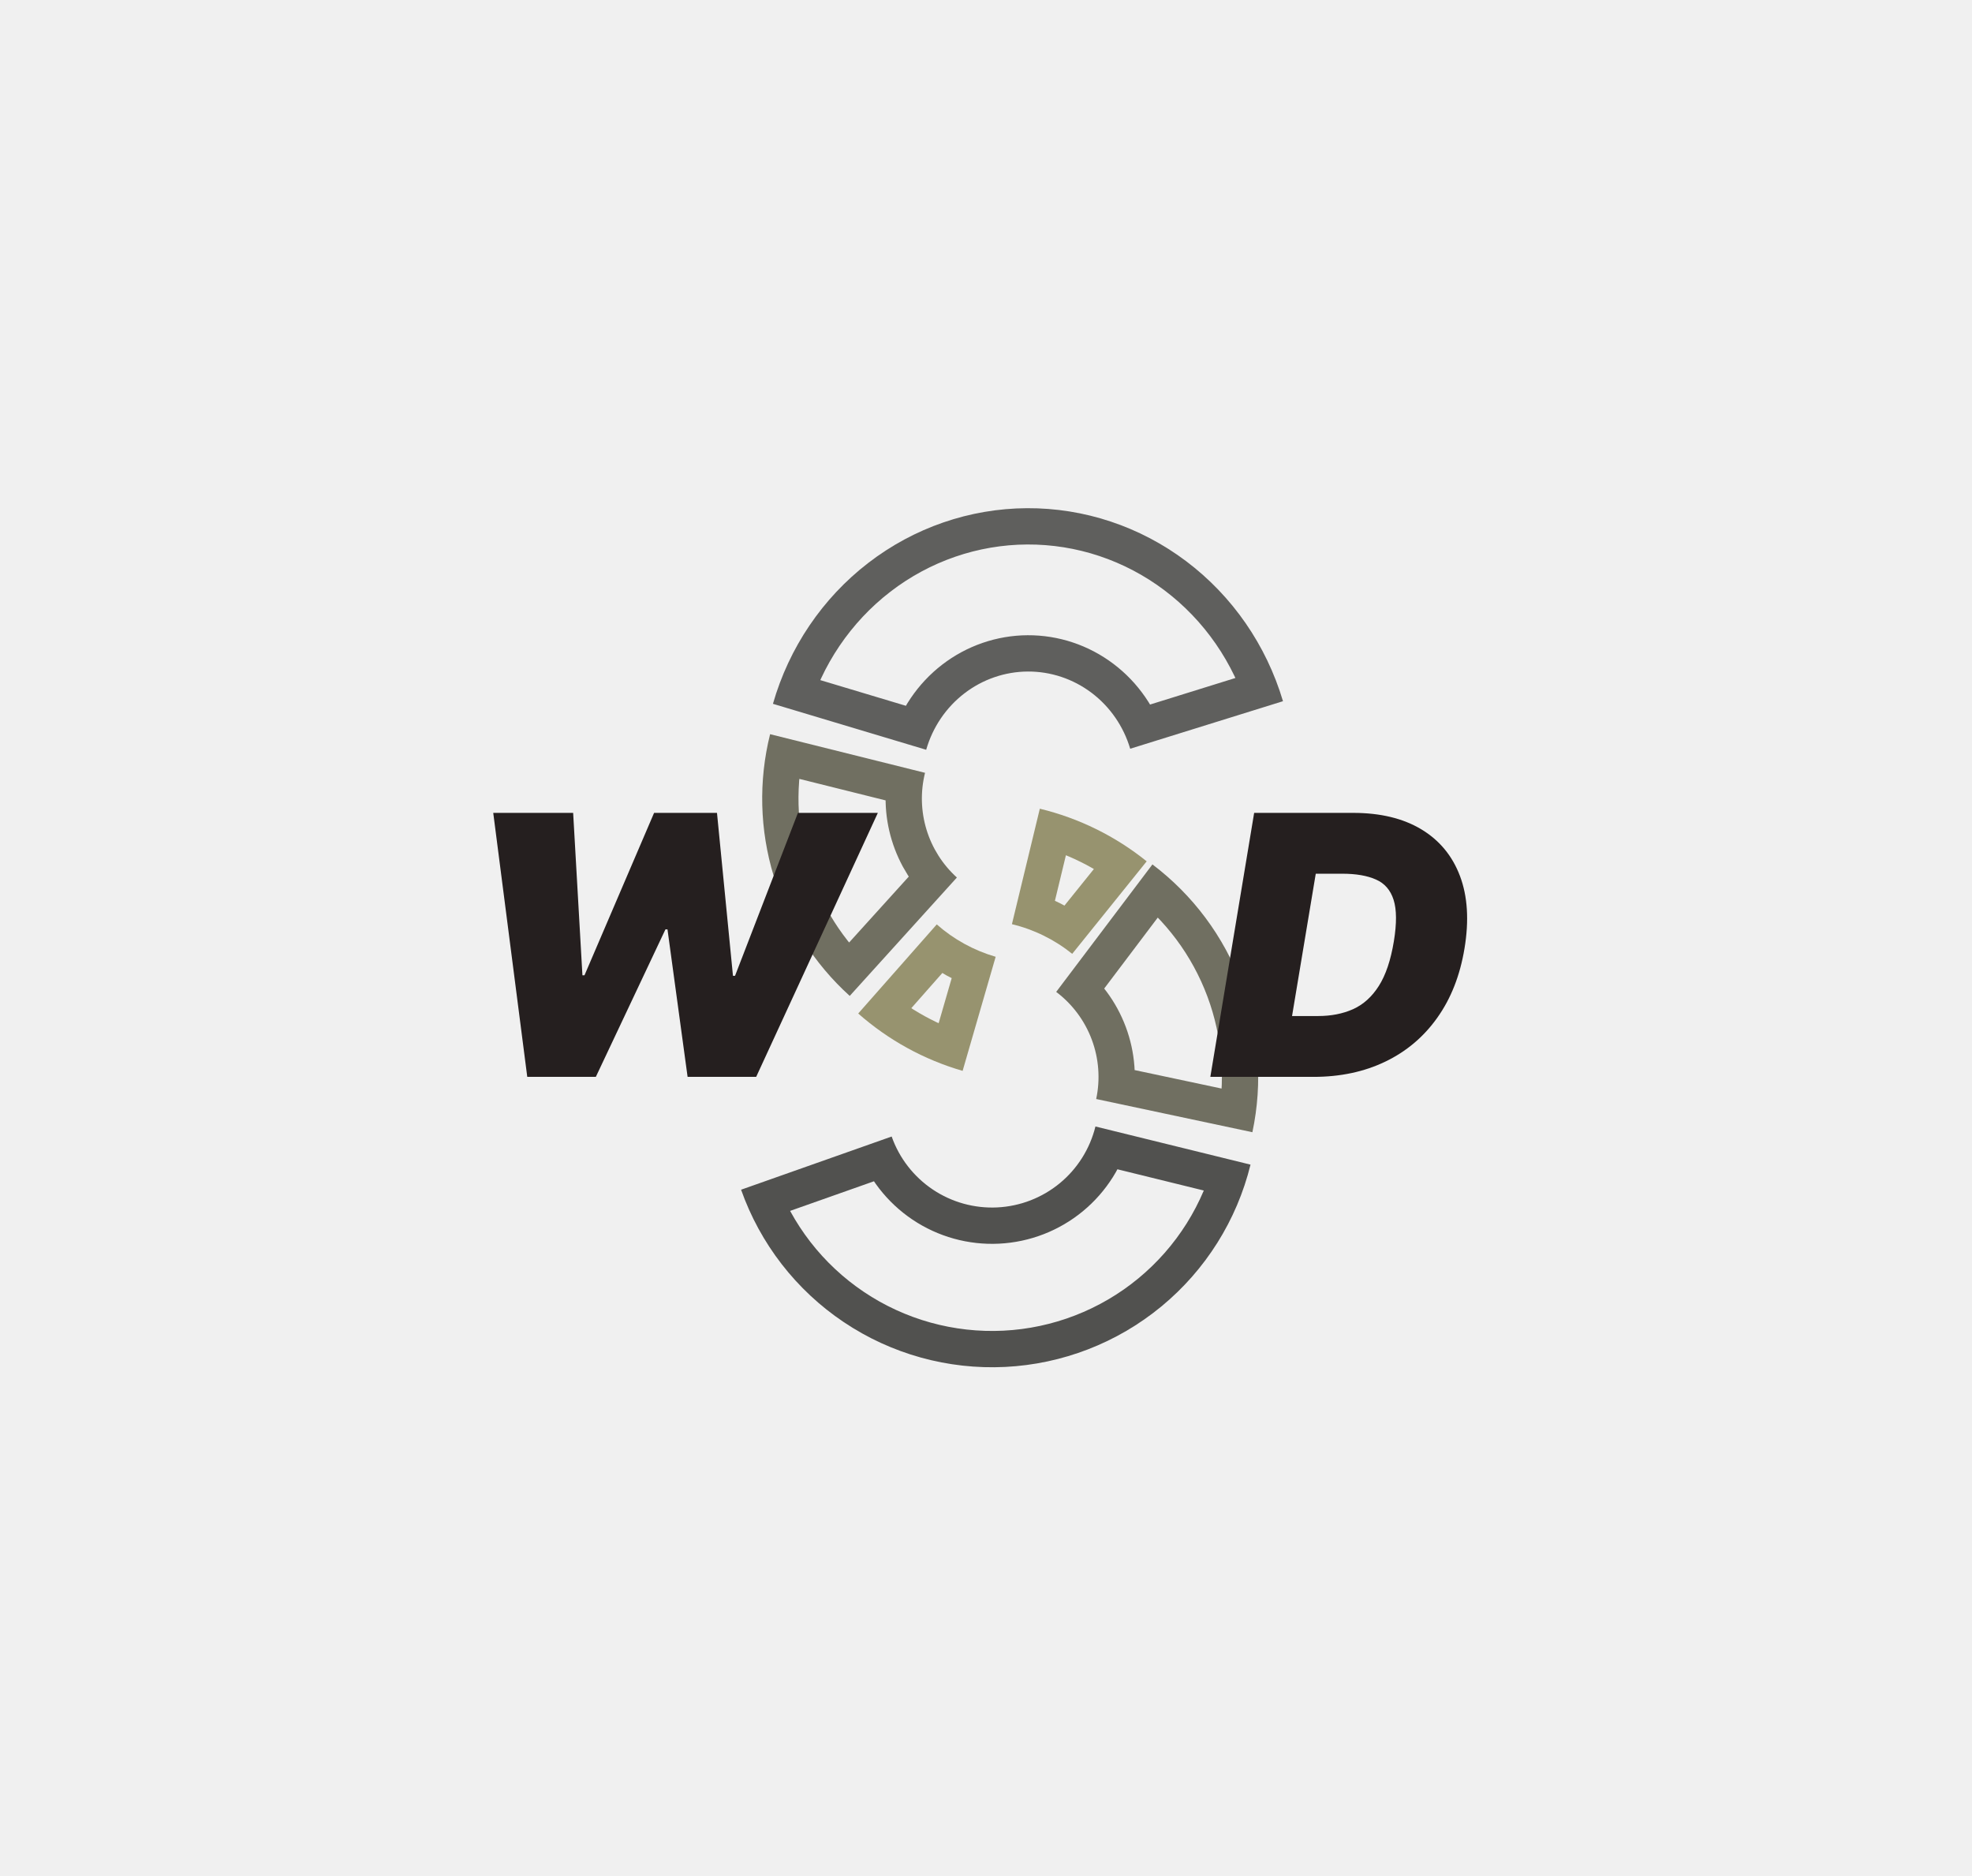
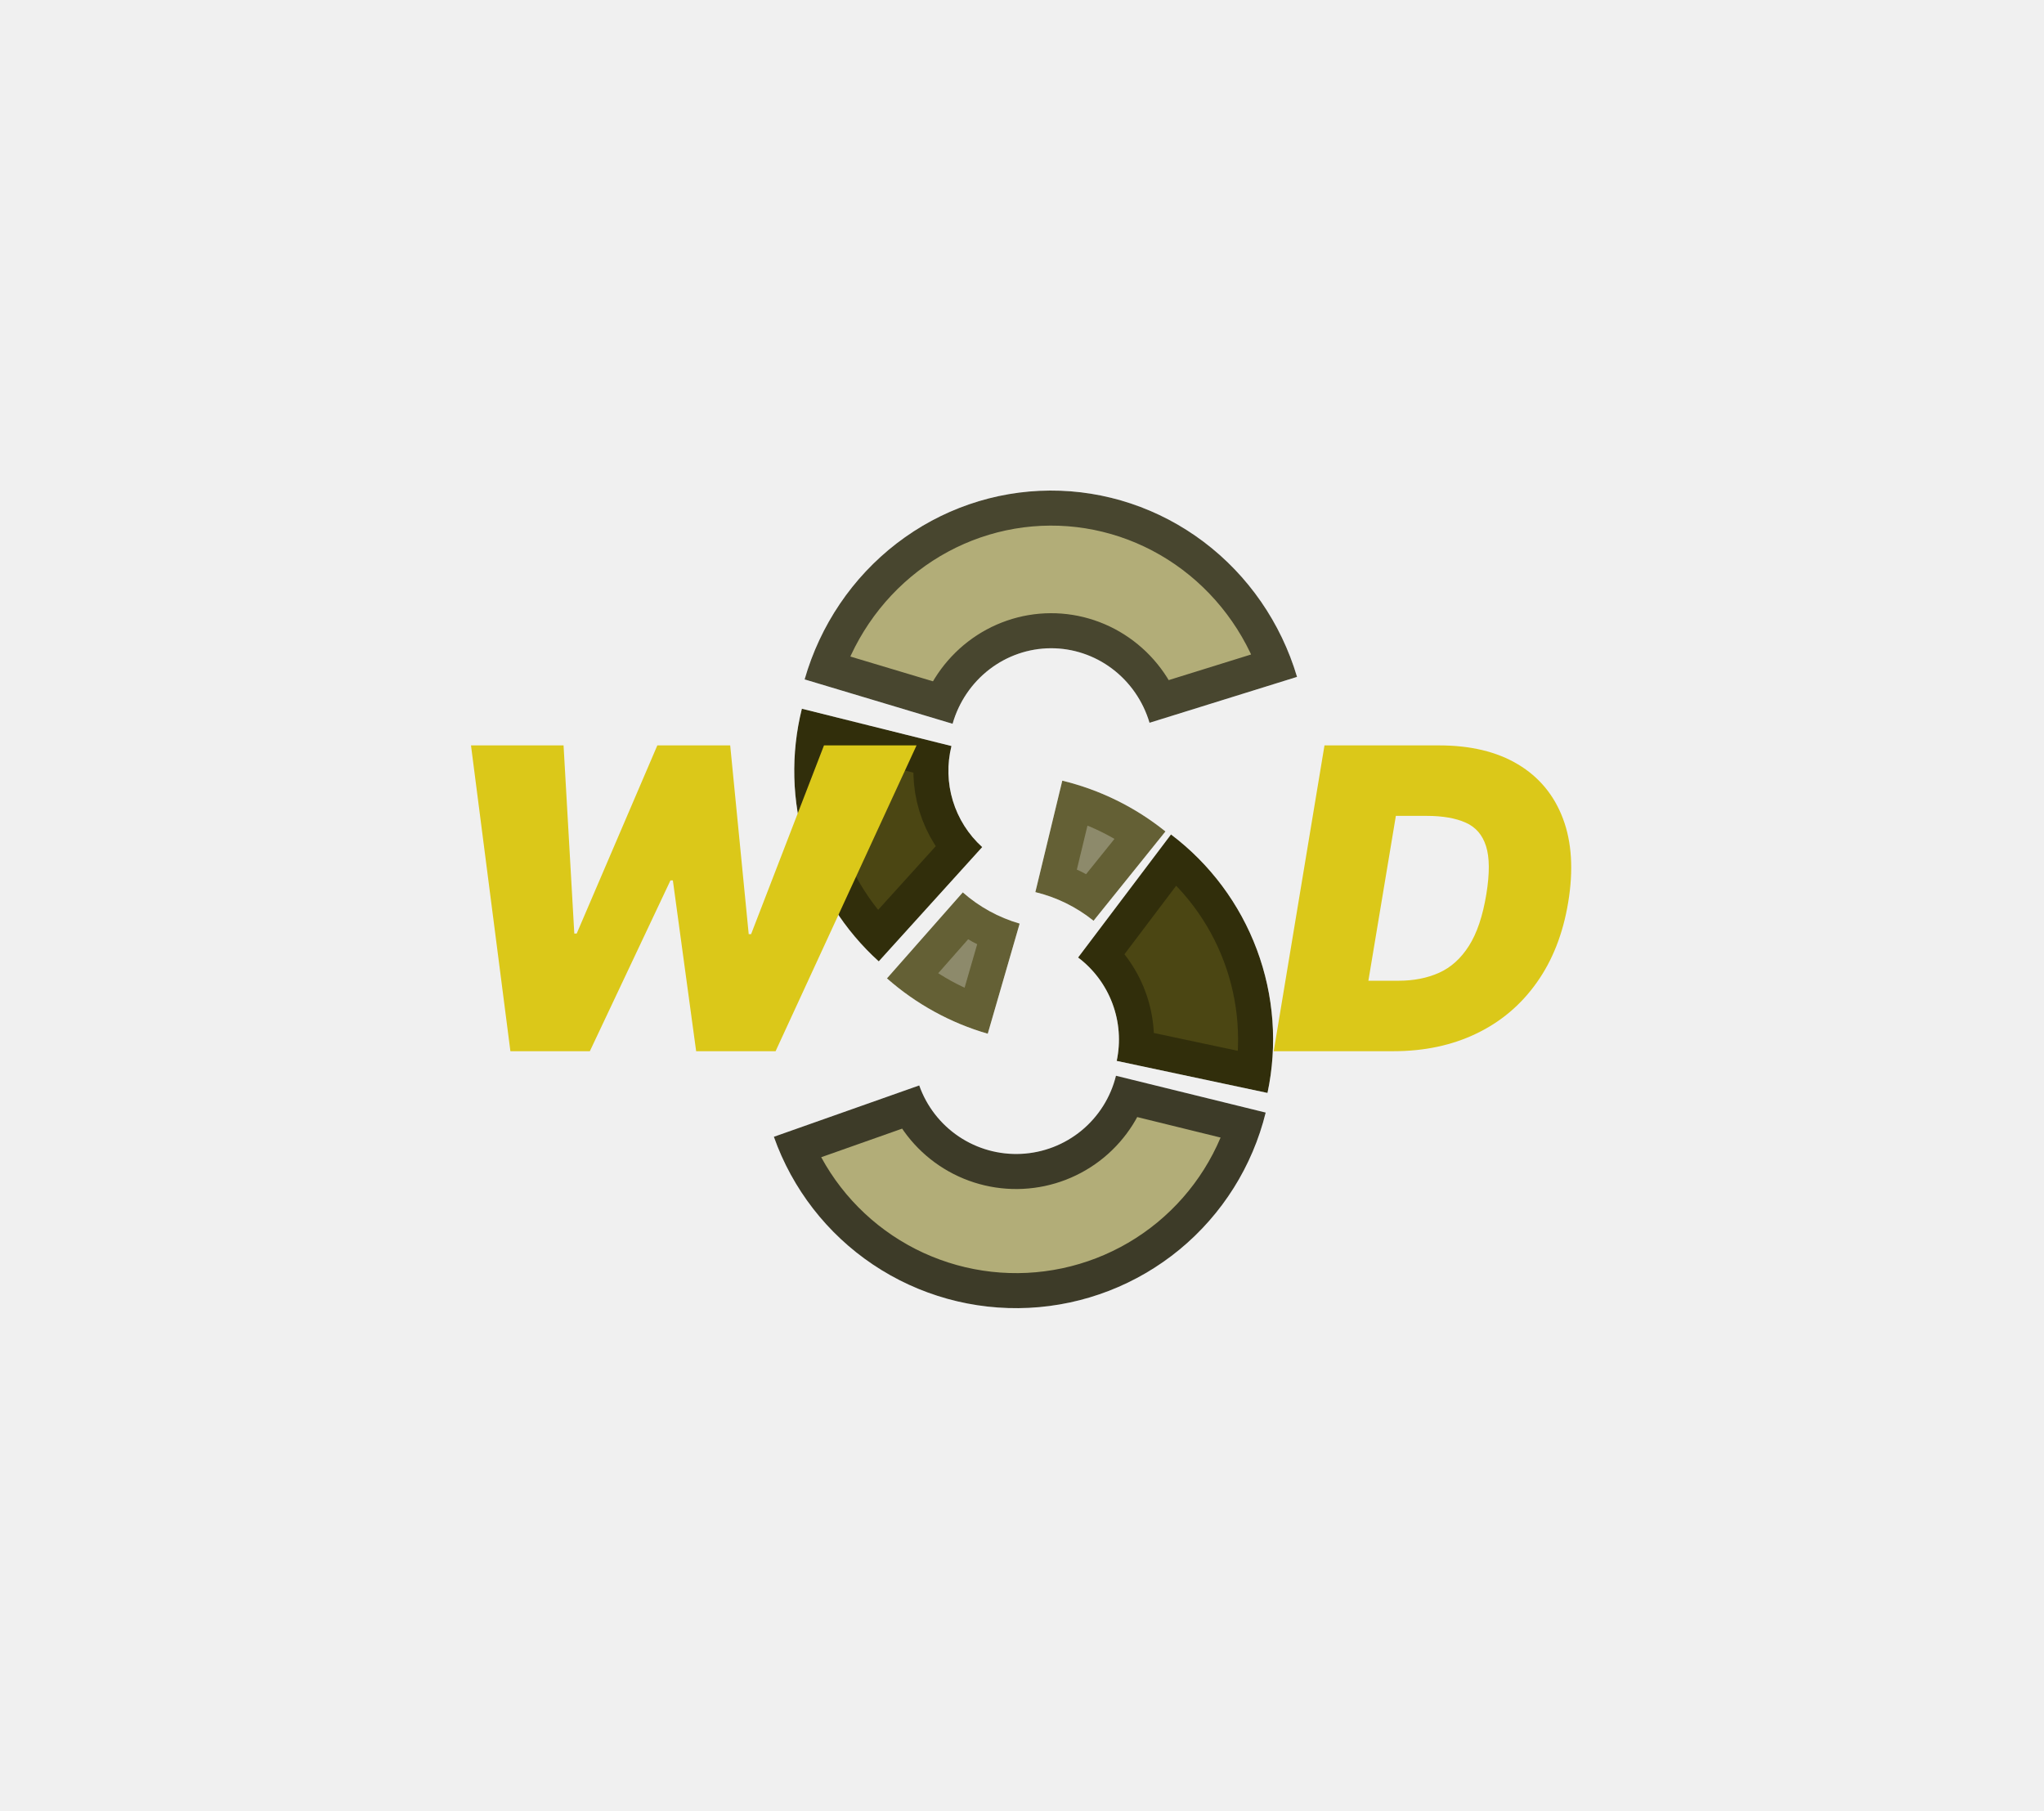
- <svg xmlns="http://www.w3.org/2000/svg" width="163" height="155" viewBox="0 0 163 155" fill="none">
+ <svg xmlns="http://www.w3.org/2000/svg" width="175" height="155" viewBox="0 0 175 155" fill="none">
  <mask id="path-1-inside-1_0_1" fill="white">
-     <path d="M106.048 57.952C104.67 53.318 101.866 49.263 98.054 46.389C94.242 43.515 89.625 41.976 84.89 42C80.154 42.025 75.552 43.611 71.769 46.524C67.985 49.437 65.222 53.52 63.889 58.168L76.556 61.967C77.089 60.108 78.194 58.475 79.707 57.31C81.221 56.144 83.062 55.51 84.956 55.5C86.85 55.49 88.697 56.106 90.222 57.256C91.746 58.405 92.868 60.027 93.419 61.881L106.048 57.952Z" />
+     <path d="M111.048 57.952C109.67 53.318 106.866 49.263 103.054 46.389C99.242 43.515 94.625 41.976 89.89 42C85.154 42.025 80.552 43.611 76.769 46.524C72.985 49.437 70.222 53.52 68.889 58.168L81.556 61.967C82.089 60.108 83.194 58.475 84.707 57.31C86.221 56.144 88.062 55.51 89.956 55.5C91.85 55.49 93.697 56.106 95.222 57.256C96.746 58.405 97.868 60.027 98.419 61.881L111.048 57.952Z" />
  </mask>
-   <path d="M106.048 57.952C104.67 53.318 101.866 49.263 98.054 46.389C94.242 43.515 89.625 41.976 84.89 42C80.154 42.025 75.552 43.611 71.769 46.524C67.985 49.437 65.222 53.52 63.889 58.168L76.556 61.967C77.089 60.108 78.194 58.475 79.707 57.31C81.221 56.144 83.062 55.51 84.956 55.5C86.85 55.49 88.697 56.106 90.222 57.256C91.746 58.405 92.868 60.027 93.419 61.881L106.048 57.952Z" stroke="#040401" stroke-opacity="0.61" stroke-width="6" mask="url(#path-1-inside-1_0_1)" />
+   <path d="M111.048 57.952C109.67 53.318 106.866 49.263 103.054 46.389C99.242 43.515 94.625 41.976 89.89 42C85.154 42.025 80.552 43.611 76.769 46.524C72.985 49.437 70.222 53.52 68.889 58.168L81.556 61.967C82.089 60.108 83.194 58.475 84.707 57.31C86.221 56.144 88.062 55.51 89.956 55.5C91.85 55.49 93.697 56.106 95.222 57.256C96.746 58.405 97.868 60.027 98.419 61.881L111.048 57.952Z" fill="#898128" fill-opacity="0.6" stroke="#040401" stroke-opacity="0.61" stroke-width="6" mask="url(#path-1-inside-1_0_1)" />
  <mask id="path-2-inside-2_0_1" fill="white">
-     <path d="M61.256 98.326C62.833 102.791 65.808 106.629 69.741 109.268C73.673 111.907 78.352 113.206 83.082 112.973C87.812 112.74 92.341 110.988 95.995 107.975C99.649 104.963 102.233 100.851 103.364 96.253L90.546 93.101C90.093 94.941 89.059 96.585 87.598 97.79C86.136 98.995 84.325 99.696 82.433 99.789C80.541 99.882 78.669 99.363 77.096 98.307C75.523 97.251 74.333 95.717 73.702 93.93L61.256 98.326Z" />
+     <path d="M66.256 97.326C67.833 101.791 70.808 105.629 74.741 108.268C78.673 110.907 83.352 112.206 88.082 111.973C92.812 111.74 97.341 109.988 100.995 106.975C104.649 103.963 107.233 99.851 108.364 95.253L95.546 92.101C95.093 93.941 94.059 95.585 92.598 96.79C91.136 97.995 89.325 98.696 87.433 98.789C85.541 98.882 83.669 98.363 82.096 97.307C80.523 96.251 79.333 94.717 78.702 92.93L66.256 97.326Z" />
  </mask>
-   <path d="M61.256 98.326C62.833 102.791 65.808 106.629 69.741 109.268C73.673 111.907 78.352 113.206 83.082 112.973C87.812 112.74 92.341 110.988 95.995 107.975C99.649 104.963 102.233 100.851 103.364 96.253L90.546 93.101C90.093 94.941 89.059 96.585 87.598 97.79C86.136 98.995 84.325 99.696 82.433 99.789C80.541 99.882 78.669 99.363 77.096 98.307C75.523 97.251 74.333 95.717 73.702 93.93L61.256 98.326Z" stroke="#040401" stroke-opacity="0.67" stroke-width="6" mask="url(#path-2-inside-2_0_1)" />
+   <path d="M66.256 97.326C67.833 101.791 70.808 105.629 74.741 108.268C78.673 110.907 83.352 112.206 88.082 111.973C92.812 111.74 97.341 109.988 100.995 106.975C104.649 103.963 107.233 99.851 108.364 95.253L95.546 92.101C95.093 93.941 94.059 95.585 92.598 96.79C91.136 97.995 89.325 98.696 87.433 98.789C85.541 98.882 83.669 98.363 82.096 97.307C80.523 96.251 79.333 94.717 78.702 92.93L66.256 97.326Z" fill="#898128" fill-opacity="0.6" stroke="#040401" stroke-opacity="0.67" stroke-width="6" mask="url(#path-2-inside-2_0_1)" />
  <mask id="path-3-inside-3_0_1" fill="white">
-     <path d="M63.654 60.678C62.69 64.542 62.794 68.594 63.953 72.404C65.112 76.214 67.283 79.638 70.236 82.31L79.094 72.524C77.913 71.455 77.045 70.085 76.581 68.562C76.117 67.038 76.076 65.417 76.461 63.871L63.654 60.678Z" />
+     <path d="M68.653 60.678C67.69 64.542 67.794 68.594 68.953 72.404C70.112 76.214 72.283 79.638 75.236 82.31L84.094 72.524C82.913 71.455 82.045 70.085 81.581 68.562C81.117 67.038 81.076 65.417 81.461 63.871L68.653 60.678Z" />
  </mask>
-   <path d="M63.654 60.678C62.69 64.542 62.794 68.594 63.953 72.404C65.112 76.214 67.283 79.638 70.236 82.31L79.094 72.524C77.913 71.455 77.045 70.085 76.581 68.562C76.117 67.038 76.076 65.417 76.461 63.871L63.654 60.678Z" stroke="#201E07" stroke-opacity="0.61" stroke-width="6" mask="url(#path-3-inside-3_0_1)" />
+   <path d="M68.653 60.678C67.69 64.542 67.794 68.594 68.953 72.404C70.112 76.214 72.283 79.638 75.236 82.31L84.094 72.524C82.913 71.455 82.045 70.085 81.581 68.562C81.117 67.038 81.076 65.417 81.461 63.871L68.653 60.678Z" fill="#4B4613" stroke="#222008" stroke-opacity="0.61" stroke-width="6" mask="url(#path-3-inside-3_0_1)" />
  <mask id="path-4-inside-4_0_1" fill="white">
-     <path d="M103.519 93.574C104.389 89.481 104.074 85.225 102.61 81.305C101.147 77.385 98.596 73.964 95.256 71.442L87.302 81.977C88.638 82.985 89.659 84.354 90.244 85.922C90.83 87.49 90.956 89.192 90.608 90.83L103.519 93.574Z" />
+     <path d="M108.519 93.574C109.389 89.481 109.074 85.225 107.61 81.305C106.147 77.385 103.596 73.964 100.256 71.442L92.302 81.977C93.638 82.985 94.659 84.354 95.244 85.922C95.83 87.49 95.956 89.192 95.608 90.83L108.519 93.574Z" />
  </mask>
-   <path d="M103.519 93.574C104.389 89.481 104.074 85.225 102.61 81.305C101.147 77.385 98.596 73.964 95.256 71.442L87.302 81.977C88.638 82.985 89.659 84.354 90.244 85.922C90.83 87.49 90.956 89.192 90.608 90.83L103.519 93.574Z" stroke="#201E07" stroke-opacity="0.61" stroke-width="6" mask="url(#path-4-inside-4_0_1)" />
+   <path d="M108.519 93.574C109.389 89.481 109.074 85.225 107.61 81.305C106.147 77.385 103.596 73.964 100.256 71.442L92.302 81.977C93.638 82.985 94.659 84.354 95.244 85.922C95.83 87.49 95.956 89.192 95.608 90.83L108.519 93.574Z" fill="#4B4613" stroke="#222008" stroke-opacity="0.61" stroke-width="6" mask="url(#path-4-inside-4_0_1)" />
  <mask id="path-5-inside-5_0_1" fill="white">
-     <path d="M94.782 71.186C92.195 69.103 89.178 67.618 85.949 66.837L83.643 76.379C85.465 76.819 87.166 77.657 88.626 78.832L94.782 71.186Z" />
+     <path d="M99.782 71.186C97.195 69.103 94.178 67.618 90.949 66.837L88.643 76.379C90.465 76.819 92.166 77.657 93.626 78.832L99.782 71.186Z" />
  </mask>
-   <path d="M94.782 71.186C92.195 69.103 89.178 67.618 85.949 66.837L83.643 76.379C85.465 76.819 87.166 77.657 88.626 78.832L94.782 71.186Z" stroke="#60591F" stroke-opacity="0.61" stroke-width="6" mask="url(#path-5-inside-5_0_1)" />
+   <path d="M99.782 71.186C97.195 69.103 94.178 67.618 90.949 66.837L88.643 76.379C90.465 76.819 92.166 77.657 93.626 78.832L99.782 71.186Z" fill="#4B4613" fill-opacity="0.6" stroke="#4B4613" stroke-opacity="0.61" stroke-width="6" mask="url(#path-5-inside-5_0_1)" />
  <mask id="path-6-inside-6_0_1" fill="white">
-     <path d="M70.938 83.764C73.43 85.961 76.377 87.58 79.568 88.504L82.299 79.075C80.499 78.553 78.836 77.64 77.43 76.4L70.938 83.764Z" />
+     <path d="M75.938 83.764C78.43 85.961 81.377 87.58 84.568 88.504L87.299 79.075C85.499 78.553 83.836 77.64 82.43 76.4L75.938 83.764Z" />
  </mask>
-   <path d="M70.938 83.764C73.43 85.961 76.377 87.58 79.568 88.504L82.299 79.075C80.499 78.553 78.836 77.64 77.43 76.4L70.938 83.764Z" stroke="#60591F" stroke-opacity="0.61" stroke-width="6" mask="url(#path-6-inside-6_0_1)" />
-   <path d="M43.582 89L40.77 67.182H47.375L48.142 80.605H48.312L54.065 67.182H59.264L60.585 80.648H60.756L65.954 67.182H72.56L62.503 89H56.835L55.173 76.812H55.003L49.25 89H43.582Z" fill="#251F1F" />
-   <path d="M108.565 89H100.043L103.665 67.182H111.847C114.091 67.182 115.966 67.633 117.472 68.535C118.977 69.437 120.046 70.726 120.678 72.402C121.31 74.078 121.435 76.074 121.051 78.389C120.682 80.619 119.933 82.526 118.803 84.11C117.681 85.694 116.246 86.905 114.499 87.743C112.759 88.581 110.781 89 108.565 89ZM106.797 83.972H108.949C110.028 83.972 110.991 83.783 111.836 83.407C112.688 83.023 113.398 82.384 113.967 81.489C114.542 80.587 114.957 79.355 115.213 77.793C115.455 76.315 115.447 75.175 115.192 74.373C114.936 73.563 114.45 73.002 113.732 72.69C113.015 72.37 112.088 72.21 110.952 72.21H108.757L106.797 83.972Z" fill="#251F1F" />
+   <path d="M75.938 83.764C78.43 85.961 81.377 87.58 84.568 88.504L87.299 79.075C85.499 78.553 83.836 77.64 82.43 76.4L75.938 83.764Z" fill="#4B4613" fill-opacity="0.6" stroke="#4B4613" stroke-opacity="0.61" stroke-width="6" mask="url(#path-6-inside-6_0_1)" />
+   <path d="M119.278 90H109.051L113.398 63.818H123.216C125.909 63.818 128.159 64.359 129.966 65.442C131.773 66.524 133.055 68.071 133.814 70.082C134.572 72.094 134.722 74.489 134.261 77.267C133.818 79.943 132.919 82.231 131.564 84.132C130.217 86.033 128.496 87.486 126.399 88.492C124.311 89.497 121.938 90 119.278 90ZM117.156 83.966H119.739C121.034 83.966 122.189 83.74 123.203 83.288C124.226 82.828 125.078 82.061 125.76 80.987C126.45 79.905 126.949 78.426 127.256 76.551C127.545 74.778 127.537 73.41 127.23 72.447C126.923 71.476 126.339 70.803 125.479 70.428C124.618 70.044 123.506 69.852 122.142 69.852H119.509L117.156 83.966Z" fill="#DBC819" />
+   <path d="M43.699 90L40.324 63.818H48.25L49.17 79.926H49.375L56.278 63.818H62.517L64.102 79.977H64.307L70.546 63.818H78.472L66.403 90H59.602L57.608 75.375H57.403L50.5 90H43.699Z" fill="#DBC819" />
</svg>
